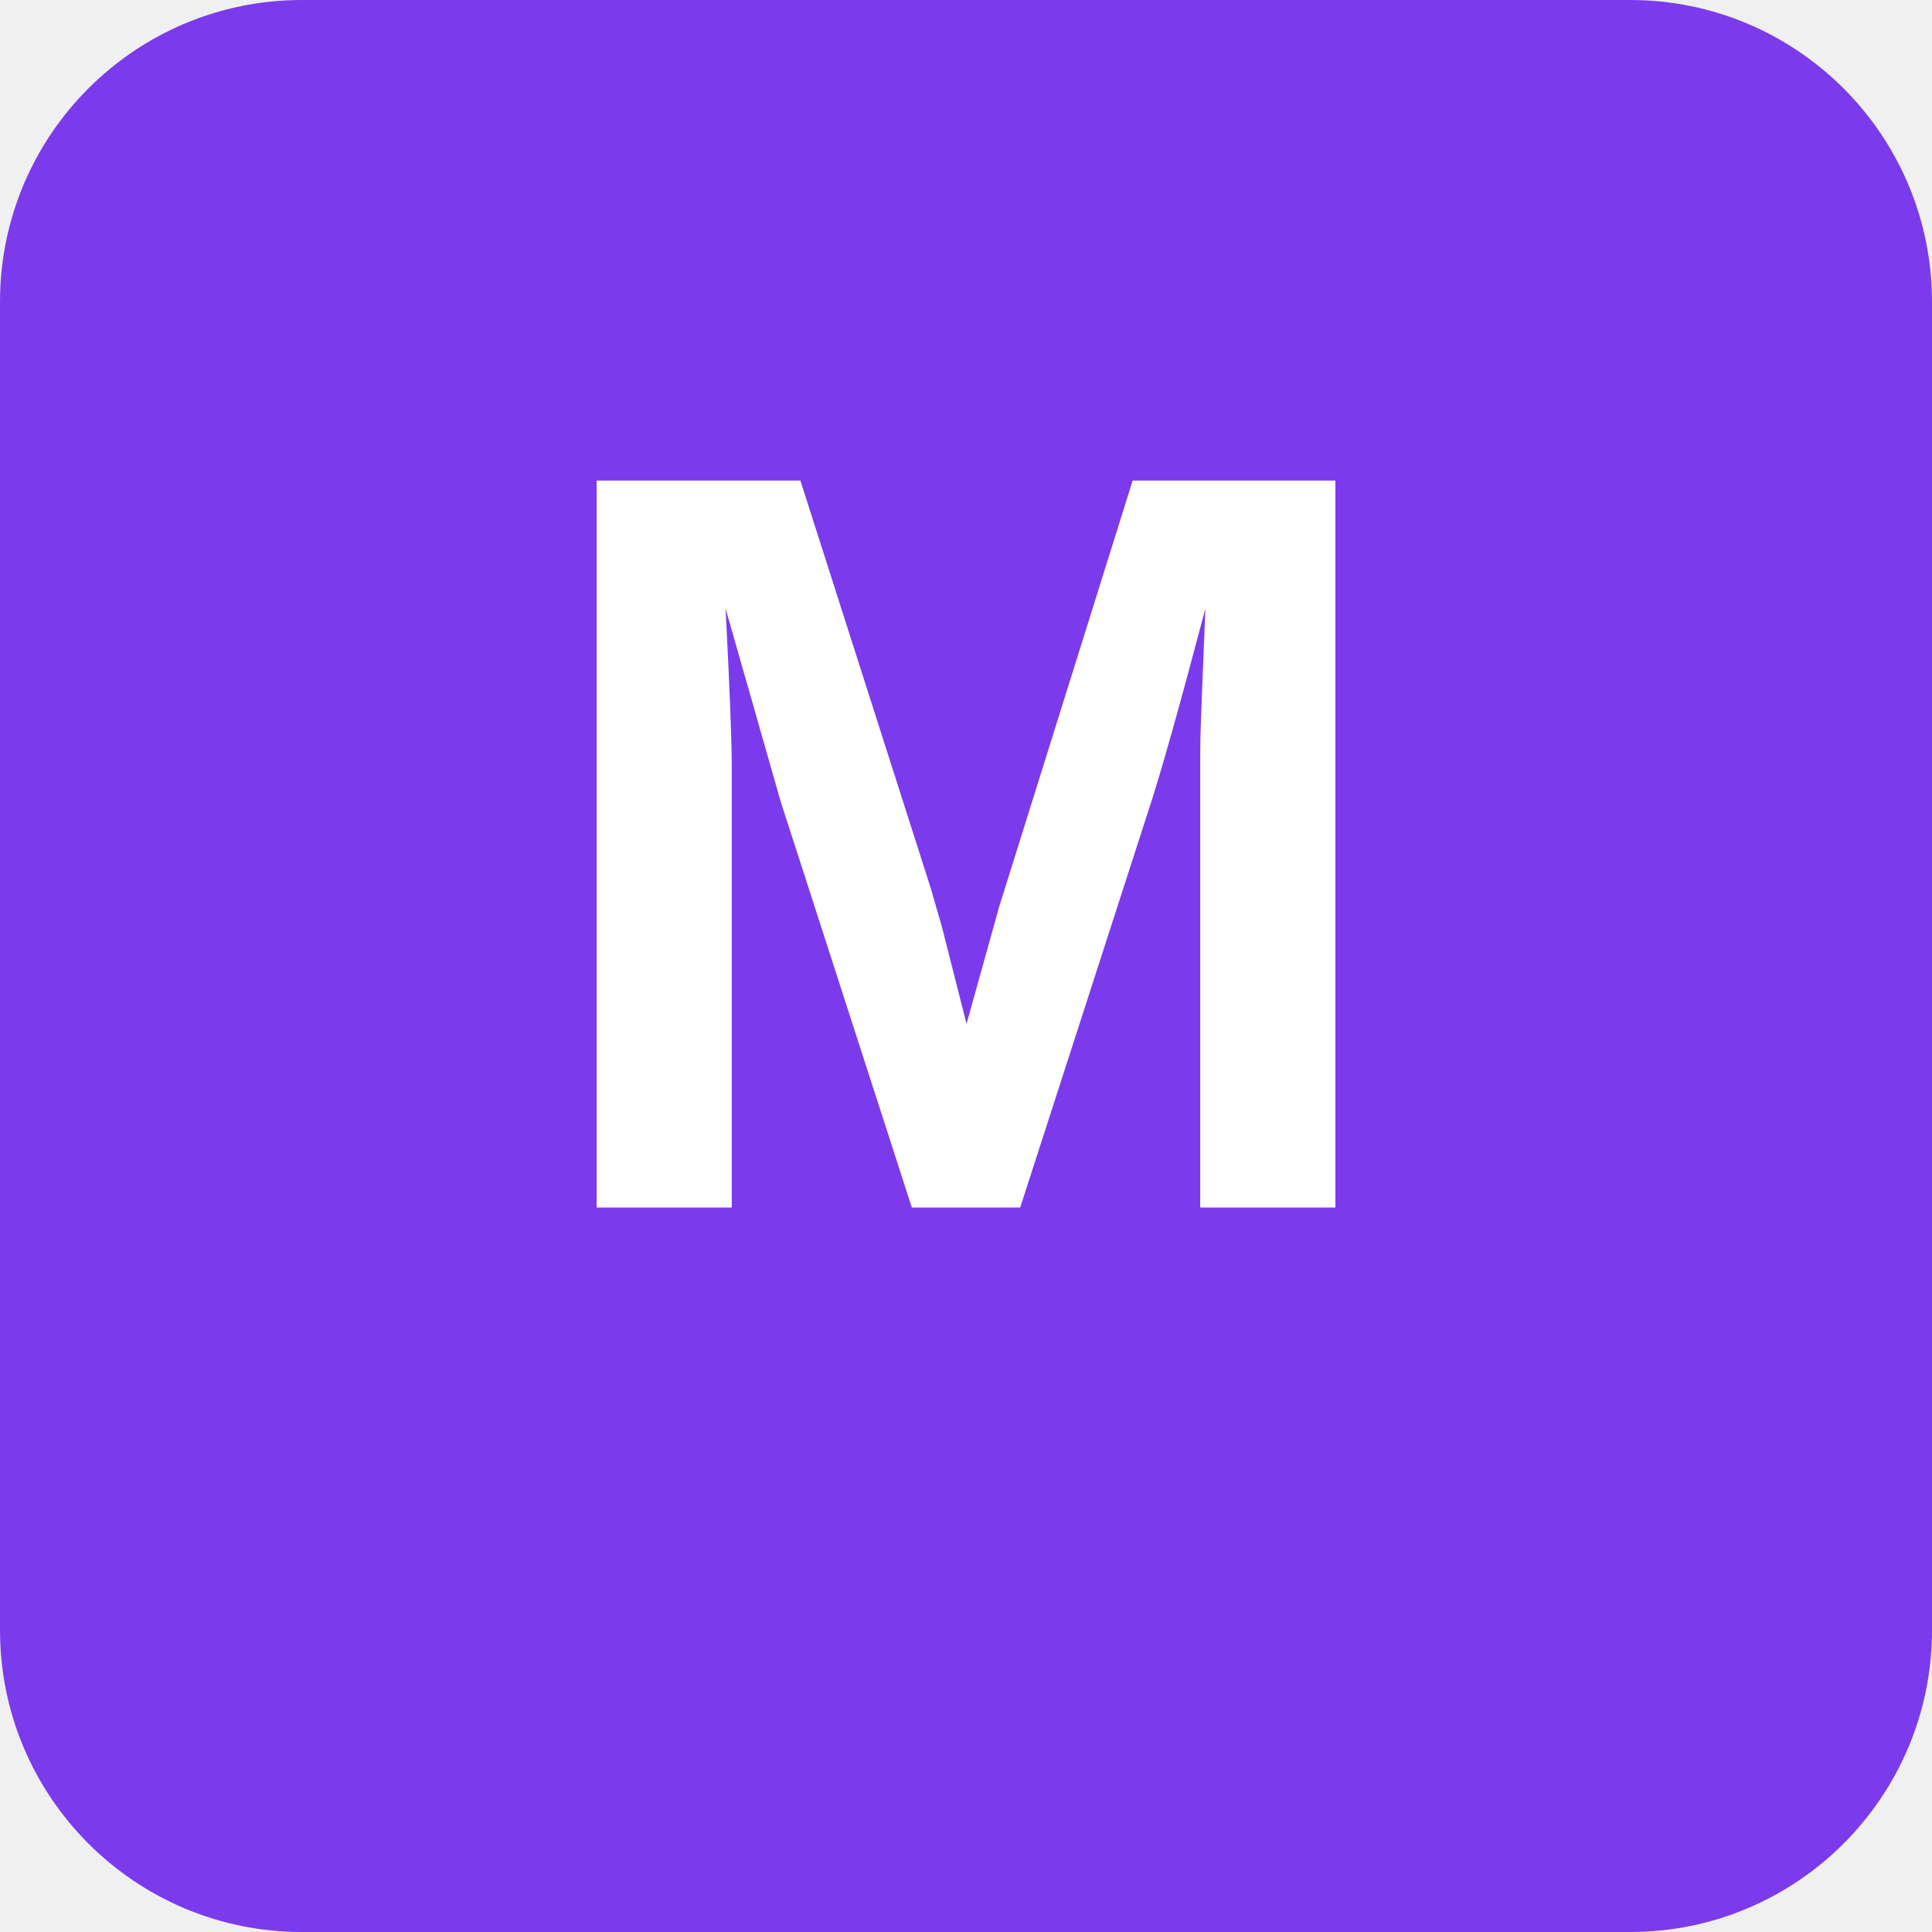
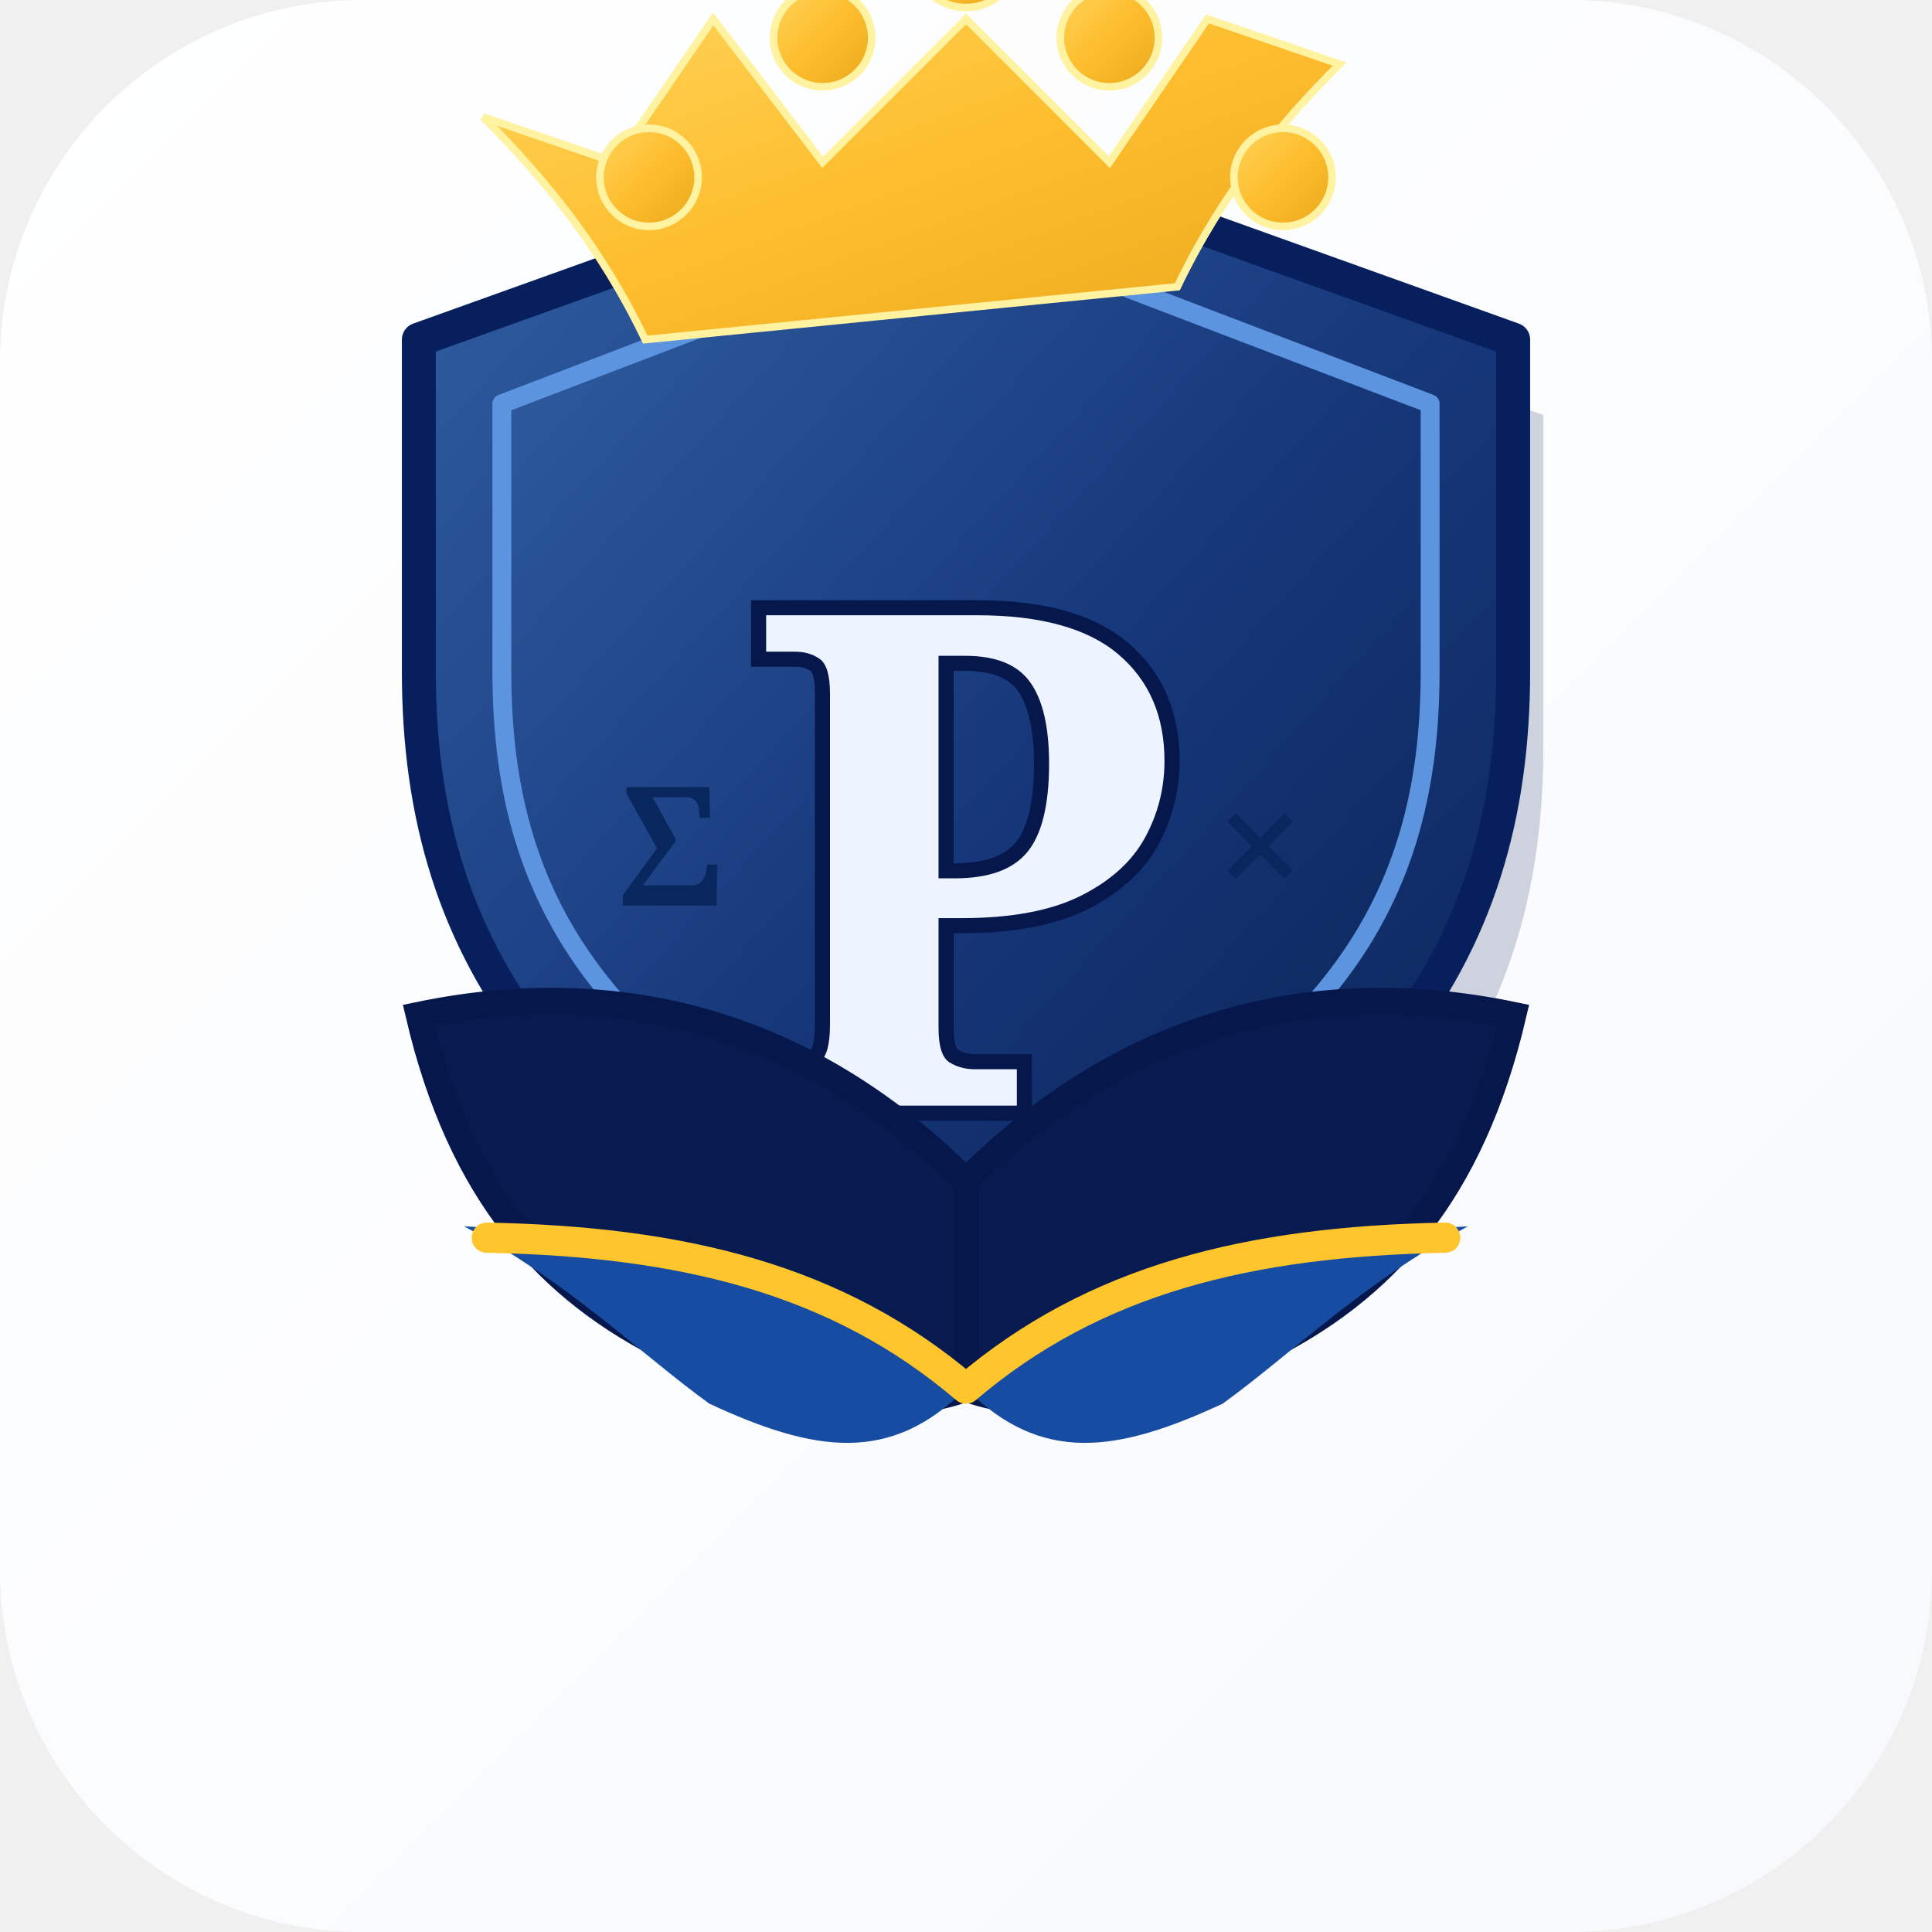
<svg xmlns="http://www.w3.org/2000/svg" viewBox="0 0 512 512">
-   <rect width="512" height="512" rx="80" fill="#7c3aed" />
-   <text x="256" y="320" font-family="Arial" font-size="280" font-weight="bold" fill="white" text-anchor="middle">M</text>
+   <defs>
+     <linearGradient id="bg" x1="0" y1="0" x2="1" y2="1">
+       <stop offset="0" stop-color="#ffffff" />
+       <stop offset="1" stop-color="#f7f9fd" />
+     </linearGradient>
+     <linearGradient id="gold" x1="0" y1="0" x2="1" y2="1">
+       <stop offset="0" stop-color="#ffd45a" />
+       <stop offset=".5" stop-color="#fdbd2d" />
+       <stop offset="1" stop-color="#e9a91d" />
+     </linearGradient>
+     <linearGradient id="blue" x1="0" y1="0" x2="1" y2="1">
+       <stop offset="0" stop-color="#315fa3" />
+       <stop offset=".55" stop-color="#16377a" />
+       <stop offset="1" stop-color="#0b2456" />
+     </linearGradient>
+   </defs>
+   <rect width="512" height="512" rx="96" fill="url(#bg)" />
+   <g transform="translate(256 258)">
+     <path d="M0-210 145-158v88c0 76-38 130-145 175C-107 60-145 6-145-70v-88Z" fill="#06184b" opacity=".18" transform="translate(8 10)" />
+     <path d="M0-220 145-168v88c0 76-38 130-145 175C-107 50-145-4-145-80v-88Z" fill="url(#blue)" stroke="#071f5d" stroke-width="9" stroke-linejoin="round" />
+     <path d="M0-198 123-151v71c0 64-29 107-123 148C-94 27-123-16-123-80v-71Z" fill="url(#blue)" stroke="#5d94df" stroke-width="5" stroke-linejoin="round" />
+     <g fill="url(#gold)" stroke="#fff2a1" stroke-width="2">
+       <path d="M-85-168c-12-25-27-43-43-59l35 12 26-38 29 38 38-38 38 38 26-38 35 12c-16 16-31 34-43 59Z" />
+       <circle cx="-84" cy="-211" r="13" />
+       <circle cx="-38" cy="-248" r="13" />
+       <circle cx="38" cy="-248" r="13" />
+       <circle cx="84" cy="-211" r="13" />
+       <circle cx="0" cy="-270" r="14" />
+     </g>
+     <text x="0" y="35" fill="#eef4ff" stroke="#06184b" stroke-width="8" paint-order="stroke" font-family="Georgia,serif" font-size="182" font-weight="700" text-anchor="middle">P</text>
+     <g fill="#09275f" font-family="Georgia,serif" font-size="44" font-weight="700" text-anchor="middle">
+       <text x="-78" y="-18">Σ</text>
+       <text x="78" y="-18">×</text>
+     </g>
+     <path d="M0 55c-42-42-92-55-145-44 11 47 34 73 67 89 31 15 58 17 78 10Z" fill="#071b50" stroke="#06184b" stroke-width="7" />
+     <path d="M0 55c42-42 92-55 145-44-11 47-34 73-67 89-31 15-58 17-78 10Z" fill="#071b50" stroke="#06184b" stroke-width="7" />
+     <path d="M0 110c-30-27-69-40-133-43 28 15 47 34 65 47 28 13 48 16 68-4Z" fill="#164da2" />
+     <path d="M0 110c30-27 69-40 133-43-28 15-47 34-65 47-28 13-48 16-68-4Z" fill="#164da2" />
+     <path d="M0 110c-34-29-75-39-127-40M0 110c34-29 75-39 127-40" fill="none" stroke="#ffc52d" stroke-width="8" stroke-linecap="round" />
+   </g>
</svg>
